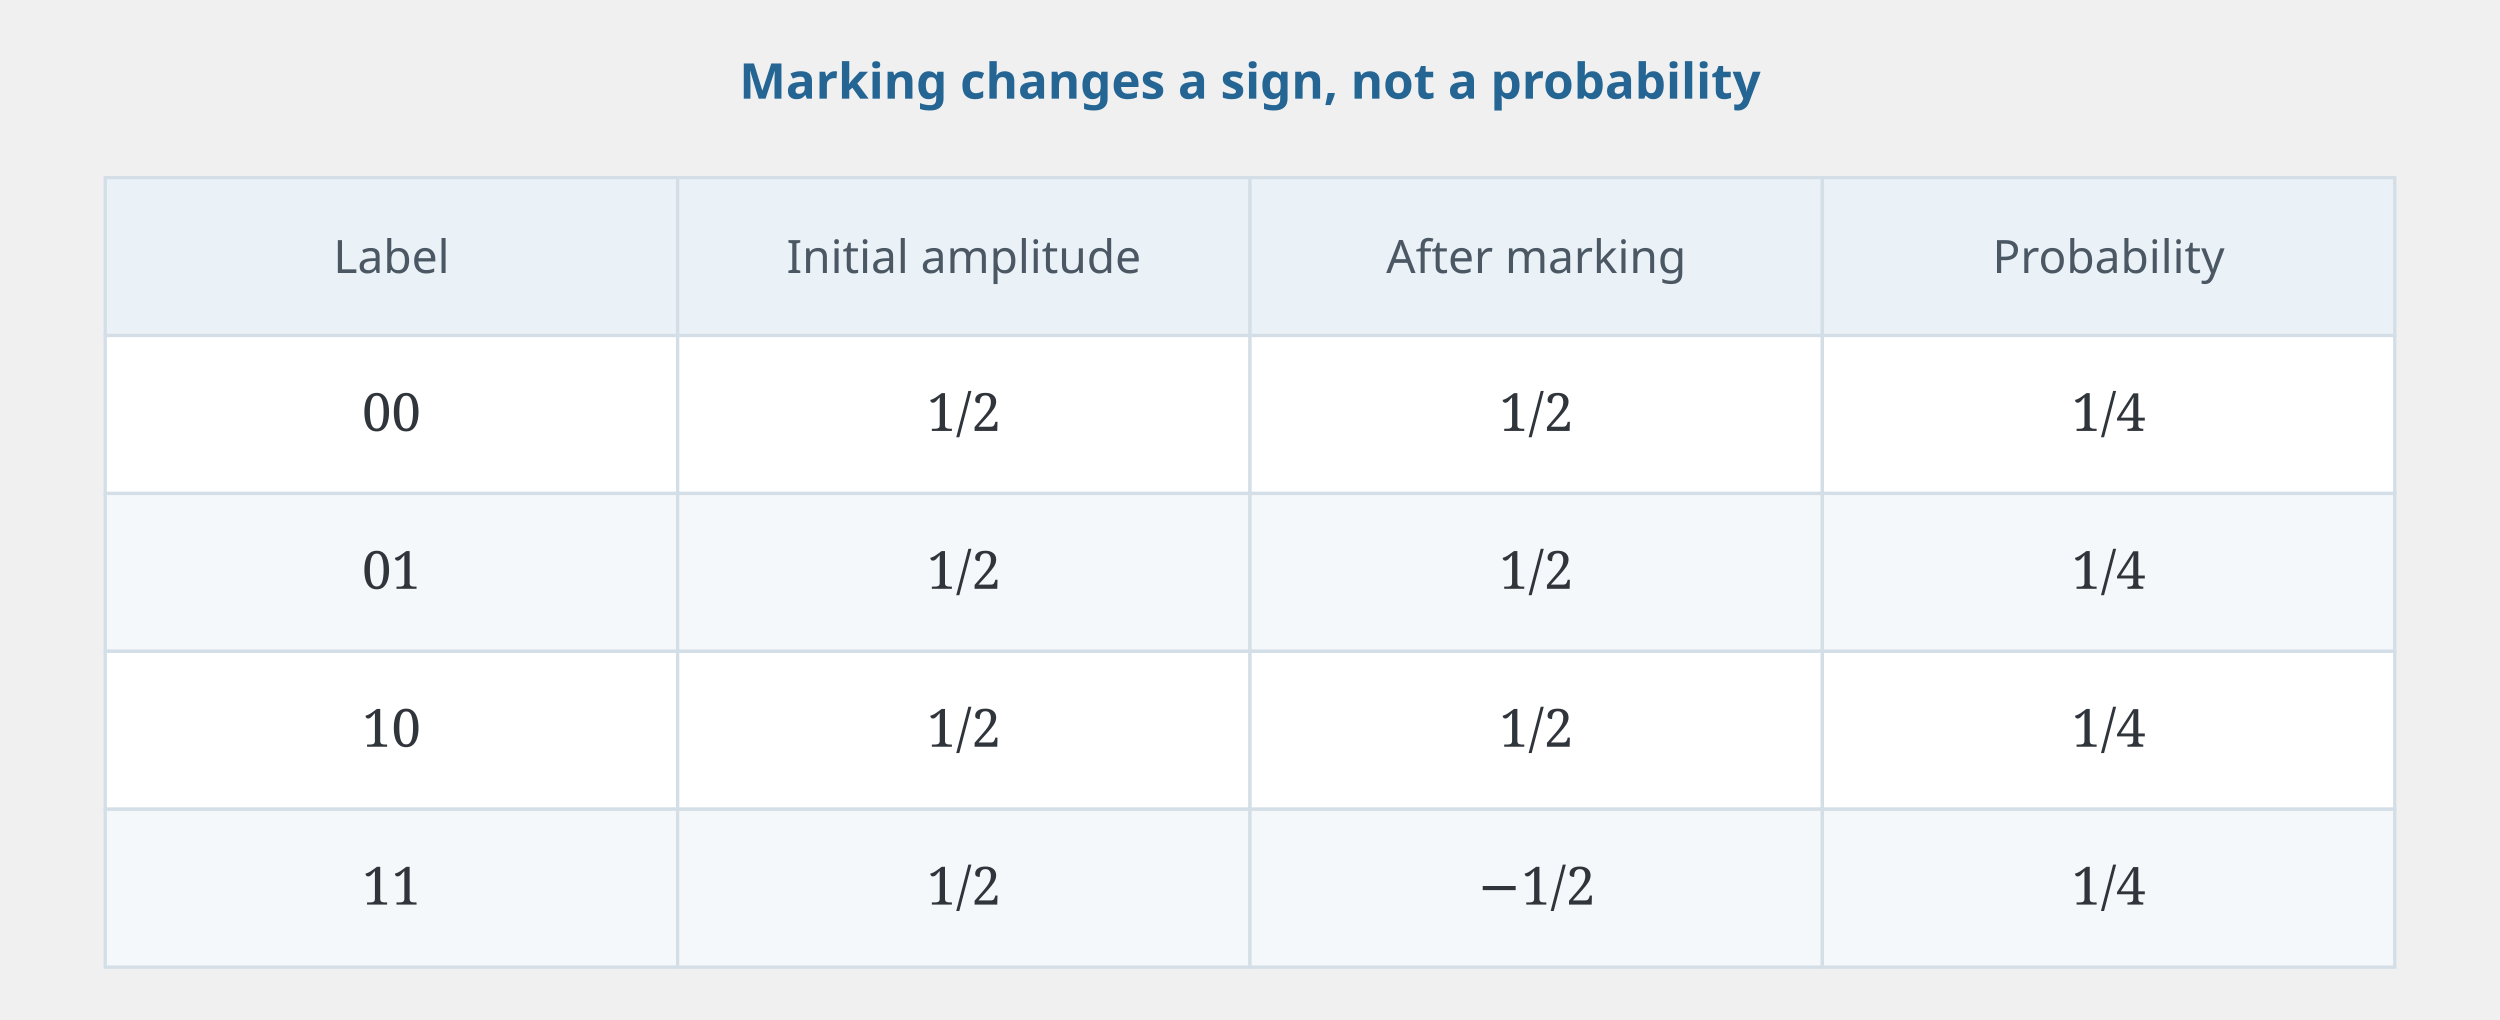
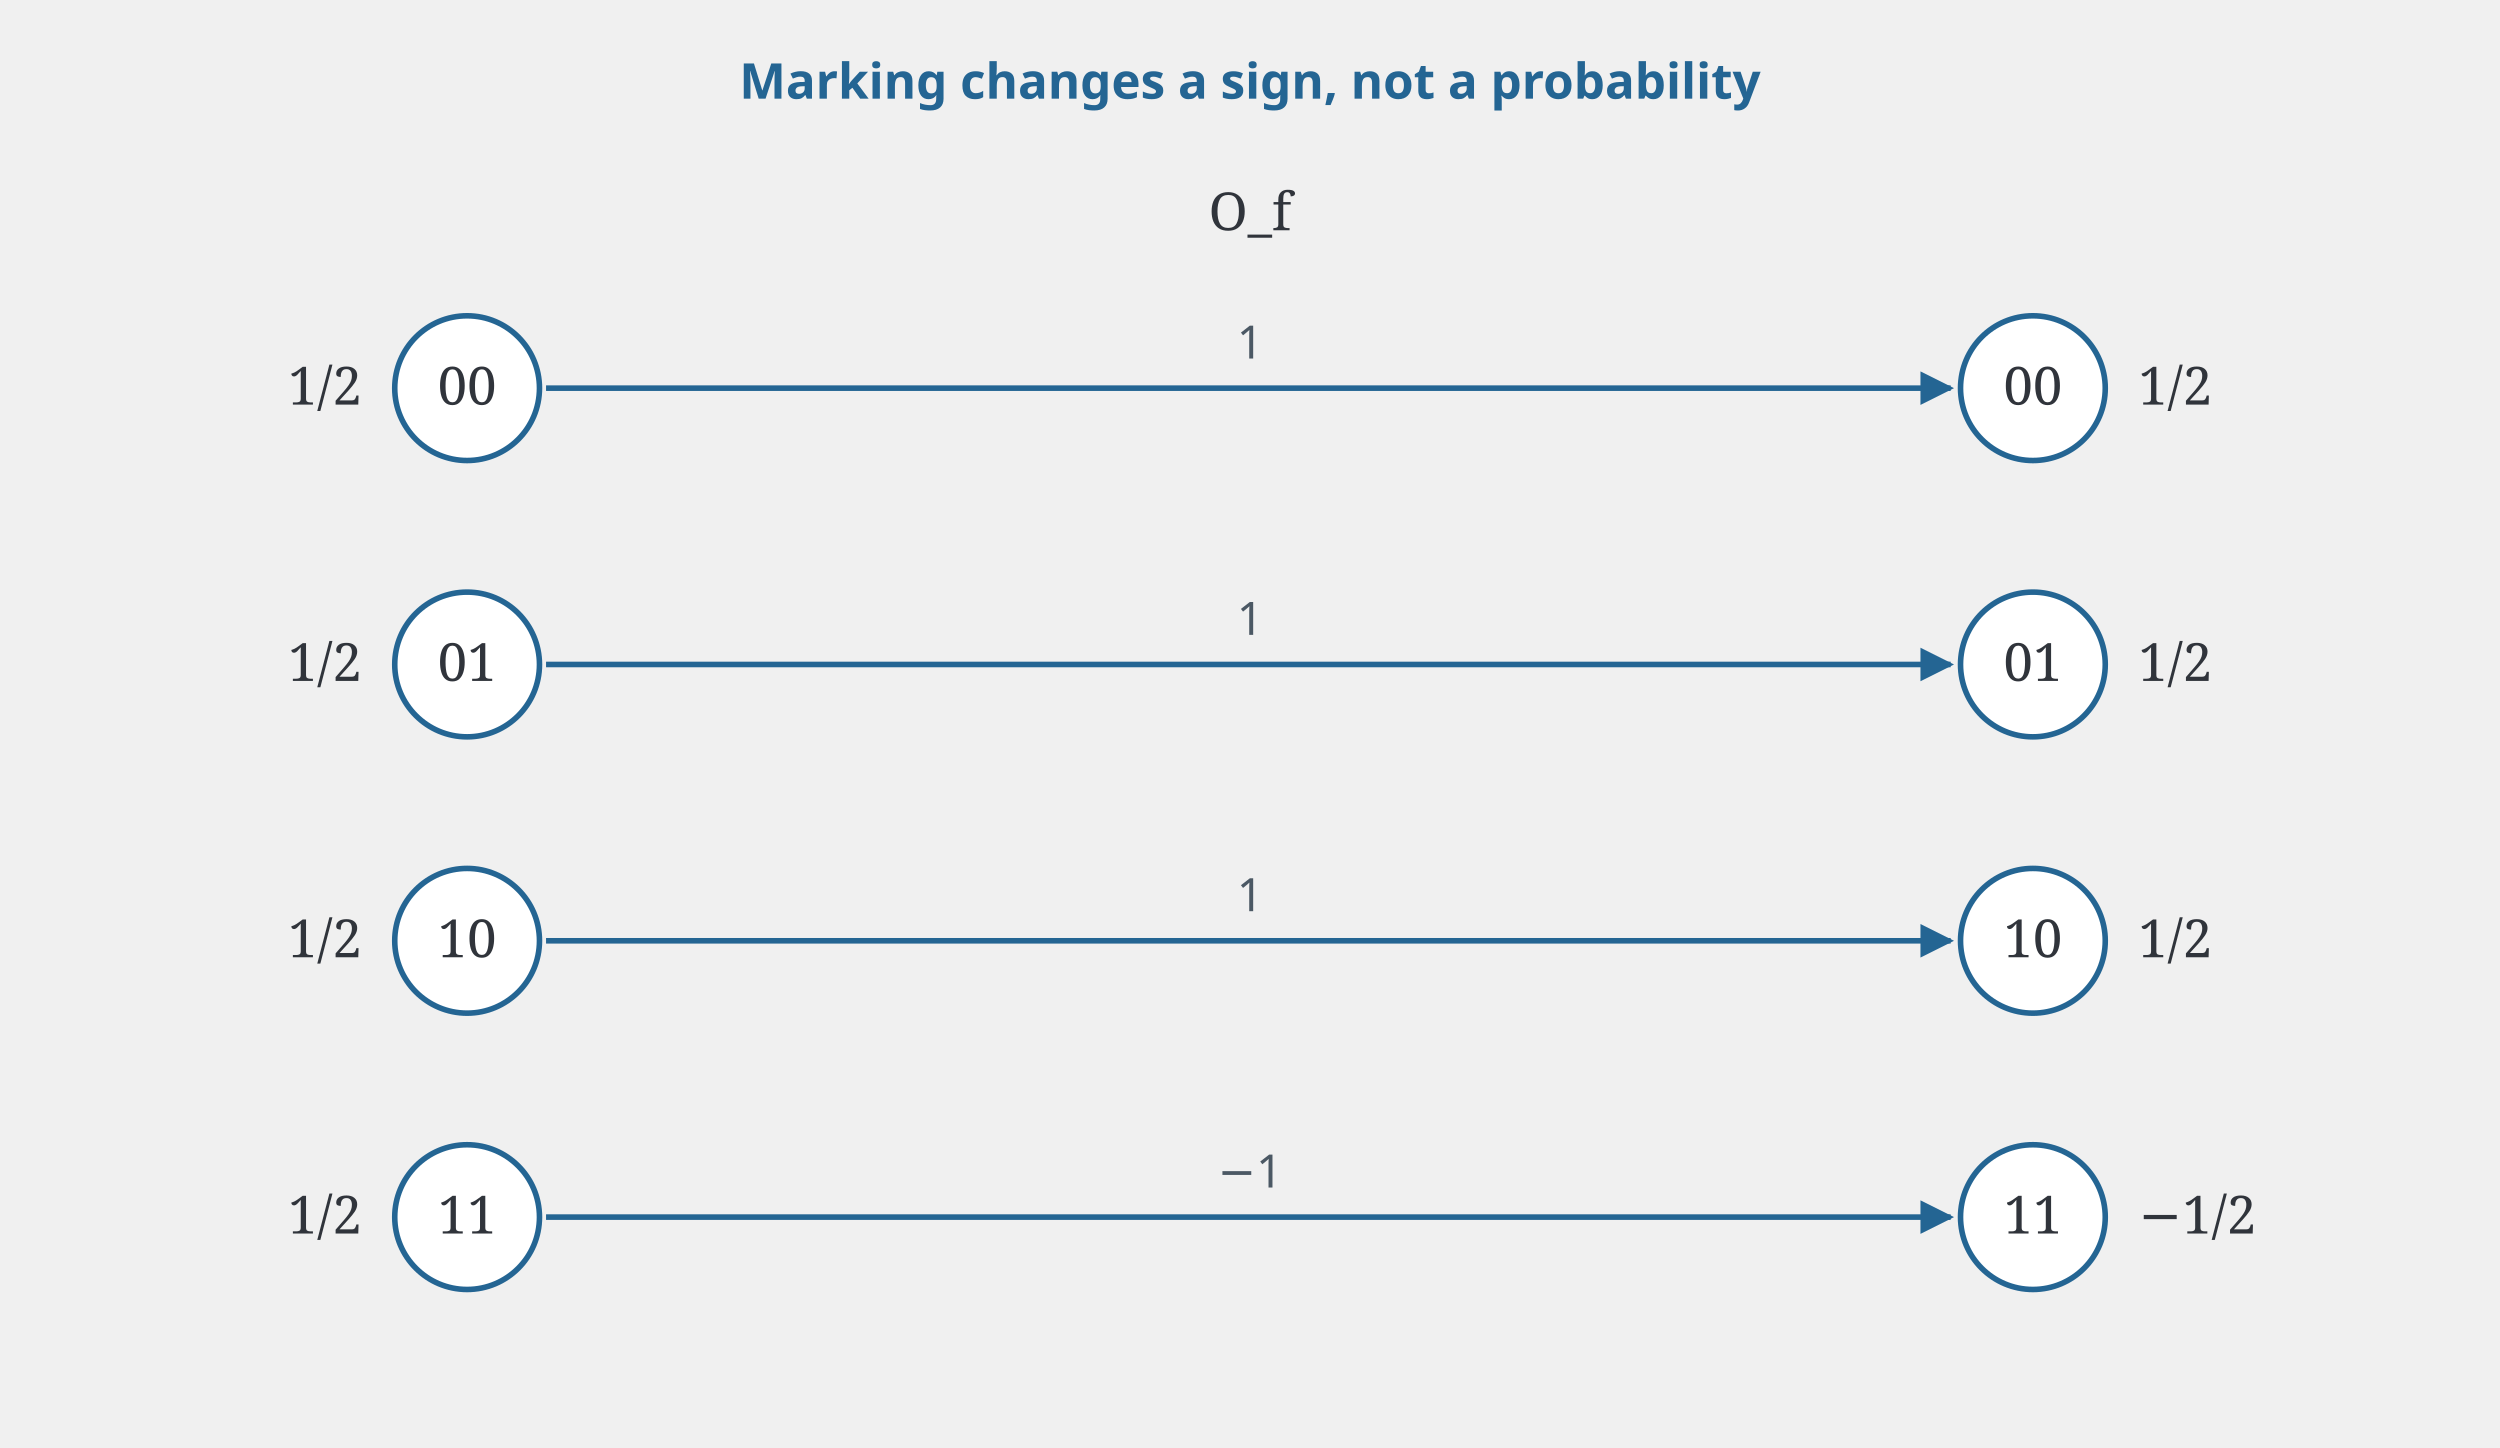
- <svg xmlns="http://www.w3.org/2000/svg" viewBox="0 0 760 310" role="img" aria-labelledby="title desc">
+ <svg xmlns="http://www.w3.org/2000/svg" viewBox="0 0 760 440" role="img" aria-labelledby="title desc">
  <defs>
    <marker id="arrow" viewBox="0 0 10 10" refX="9" refY="5" markerWidth="6" markerHeight="6" orient="auto-start-reverse">
      <path d="M0 0L10 5L0 10Z" fill="context-stroke" />
    </marker>
  </defs>
  <style>text{font:16px Georgia,serif;fill:#30343b}.heading{font:600 15px system-ui,sans-serif;fill:#246593}.small{font:14px system-ui,sans-serif;fill:#4b5864}.grid{stroke:#d3dee7;stroke-width:1}.edge{fill:none;stroke:#246593;stroke-width:1.7;marker-end:url(#arrow)}</style>
  <text x="380" y="30" text-anchor="middle" class="heading" data-max-width="700">Marking changes a sign, not a probability</text>
-   <rect x="32" y="54" width="174" height="48" fill="#eaf1f7" class="grid" />
-   <text x="119" y="83" text-anchor="middle" class="small" data-max-width="152">Label</text>
-   <rect x="206" y="54" width="174" height="48" fill="#eaf1f7" class="grid" />
-   <text x="293" y="83" text-anchor="middle" class="small" data-max-width="152">Initial amplitude</text>
-   <rect x="380" y="54" width="174" height="48" fill="#eaf1f7" class="grid" />
-   <text x="467" y="83" text-anchor="middle" class="small" data-max-width="152">After marking</text>
-   <rect x="554" y="54" width="174" height="48" fill="#eaf1f7" class="grid" />
-   <text x="641" y="83" text-anchor="middle" class="small" data-max-width="152">Probability</text>
-   <rect x="32" y="102" width="174" height="48" fill="#fff" class="grid" />
-   <text x="119" y="131" text-anchor="middle" class="" data-max-width="152">00</text>
-   <rect x="206" y="102" width="174" height="48" fill="#fff" class="grid" />
-   <text x="293" y="131" text-anchor="middle" class="" data-max-width="152" data-tex="1/2">1/2</text>
-   <rect x="380" y="102" width="174" height="48" fill="#fff" class="grid" />
-   <text x="467" y="131" text-anchor="middle" class="" data-max-width="152" data-tex="1/2">1/2</text>
-   <rect x="554" y="102" width="174" height="48" fill="#fff" class="grid" />
-   <text x="641" y="131" text-anchor="middle" class="" data-max-width="152" data-tex="1/4">1/4</text>
-   <rect x="32" y="150" width="174" height="48" fill="#f5f8fa" class="grid" />
-   <text x="119" y="179" text-anchor="middle" class="" data-max-width="152">01</text>
-   <rect x="206" y="150" width="174" height="48" fill="#f5f8fa" class="grid" />
-   <text x="293" y="179" text-anchor="middle" class="" data-max-width="152" data-tex="1/2">1/2</text>
-   <rect x="380" y="150" width="174" height="48" fill="#f5f8fa" class="grid" />
-   <text x="467" y="179" text-anchor="middle" class="" data-max-width="152" data-tex="1/2">1/2</text>
-   <rect x="554" y="150" width="174" height="48" fill="#f5f8fa" class="grid" />
-   <text x="641" y="179" text-anchor="middle" class="" data-max-width="152" data-tex="1/4">1/4</text>
-   <rect x="32" y="198" width="174" height="48" fill="#fff" class="grid" />
-   <text x="119" y="227" text-anchor="middle" class="" data-max-width="152">10</text>
-   <rect x="206" y="198" width="174" height="48" fill="#fff" class="grid" />
-   <text x="293" y="227" text-anchor="middle" class="" data-max-width="152" data-tex="1/2">1/2</text>
-   <rect x="380" y="198" width="174" height="48" fill="#fff" class="grid" />
-   <text x="467" y="227" text-anchor="middle" class="" data-max-width="152" data-tex="1/2">1/2</text>
-   <rect x="554" y="198" width="174" height="48" fill="#fff" class="grid" />
-   <text x="641" y="227" text-anchor="middle" class="" data-max-width="152" data-tex="1/4">1/4</text>
-   <rect x="32" y="246" width="174" height="48" fill="#f5f8fa" class="grid" />
-   <text x="119" y="275" text-anchor="middle" class="" data-max-width="152">11</text>
-   <rect x="206" y="246" width="174" height="48" fill="#f5f8fa" class="grid" />
-   <text x="293" y="275" text-anchor="middle" class="" data-max-width="152" data-tex="1/2">1/2</text>
-   <rect x="380" y="246" width="174" height="48" fill="#f5f8fa" class="grid" />
-   <text x="467" y="275" text-anchor="middle" class="" data-max-width="152" data-tex="-1/2">−1/2</text>
-   <rect x="554" y="246" width="174" height="48" fill="#f5f8fa" class="grid" />
-   <text x="641" y="275" text-anchor="middle" class="" data-max-width="152" data-tex="1/4">1/4</text>
+   <text x="380" y="70" text-anchor="middle" class="" data-max-width="350" data-tex="O_f">O_f</text>
+   <path d="M166 118L593 118" class="edge" />
+   <text x="380" y="109" text-anchor="middle" class="small" data-max-width="120" data-tex="1">1</text>
+   <path d="M166 202L593 202" class="edge" />
+   <text x="380" y="193" text-anchor="middle" class="small" data-max-width="120" data-tex="1">1</text>
+   <path d="M166 286L593 286" class="edge" />
+   <text x="380" y="277" text-anchor="middle" class="small" data-max-width="120" data-tex="1">1</text>
+   <path d="M166 370L593 370" class="edge" />
+   <text x="380" y="361" text-anchor="middle" class="small" data-max-width="120" data-tex="-1">−1</text>
+   <circle cx="142" cy="118" r="22" fill="#fff" stroke="#246593" stroke-width="1.7" />
+   <text x="142" y="123" text-anchor="middle" class="" data-max-width="38">00</text>
+   <circle cx="142" cy="202" r="22" fill="#fff" stroke="#246593" stroke-width="1.7" />
+   <text x="142" y="207" text-anchor="middle" class="" data-max-width="38">01</text>
+   <circle cx="142" cy="286" r="22" fill="#fff" stroke="#246593" stroke-width="1.7" />
+   <text x="142" y="291" text-anchor="middle" class="" data-max-width="38">10</text>
+   <circle cx="142" cy="370" r="22" fill="#fff" stroke="#246593" stroke-width="1.7" />
+   <text x="142" y="375" text-anchor="middle" class="" data-max-width="38">11</text>
+   <circle cx="618" cy="118" r="22" fill="#fff" stroke="#246593" stroke-width="1.7" />
+   <text x="618" y="123" text-anchor="middle" class="" data-max-width="38">00</text>
+   <circle cx="618" cy="202" r="22" fill="#fff" stroke="#246593" stroke-width="1.7" />
+   <text x="618" y="207" text-anchor="middle" class="" data-max-width="38">01</text>
+   <circle cx="618" cy="286" r="22" fill="#fff" stroke="#246593" stroke-width="1.7" />
+   <text x="618" y="291" text-anchor="middle" class="" data-max-width="38">10</text>
+   <circle cx="618" cy="370" r="22" fill="#fff" stroke="#246593" stroke-width="1.7" />
+   <text x="618" y="375" text-anchor="middle" class="" data-max-width="38">11</text>
+   <text x="110" y="123" text-anchor="end" class="" data-max-width="120" data-tex="1/2">1/2</text>
+   <text x="110" y="207" text-anchor="end" class="" data-max-width="120" data-tex="1/2">1/2</text>
+   <text x="110" y="291" text-anchor="end" class="" data-max-width="120" data-tex="1/2">1/2</text>
+   <text x="110" y="375" text-anchor="end" class="" data-max-width="120" data-tex="1/2">1/2</text>
+   <text x="650" y="123" text-anchor="start" class="" data-max-width="120" data-tex="1/2">1/2</text>
+   <text x="650" y="207" text-anchor="start" class="" data-max-width="120" data-tex="1/2">1/2</text>
+   <text x="650" y="291" text-anchor="start" class="" data-max-width="120" data-tex="1/2">1/2</text>
+   <text x="650" y="375" text-anchor="start" class="" data-max-width="120" data-tex="-1/2">−1/2</text>
</svg>
